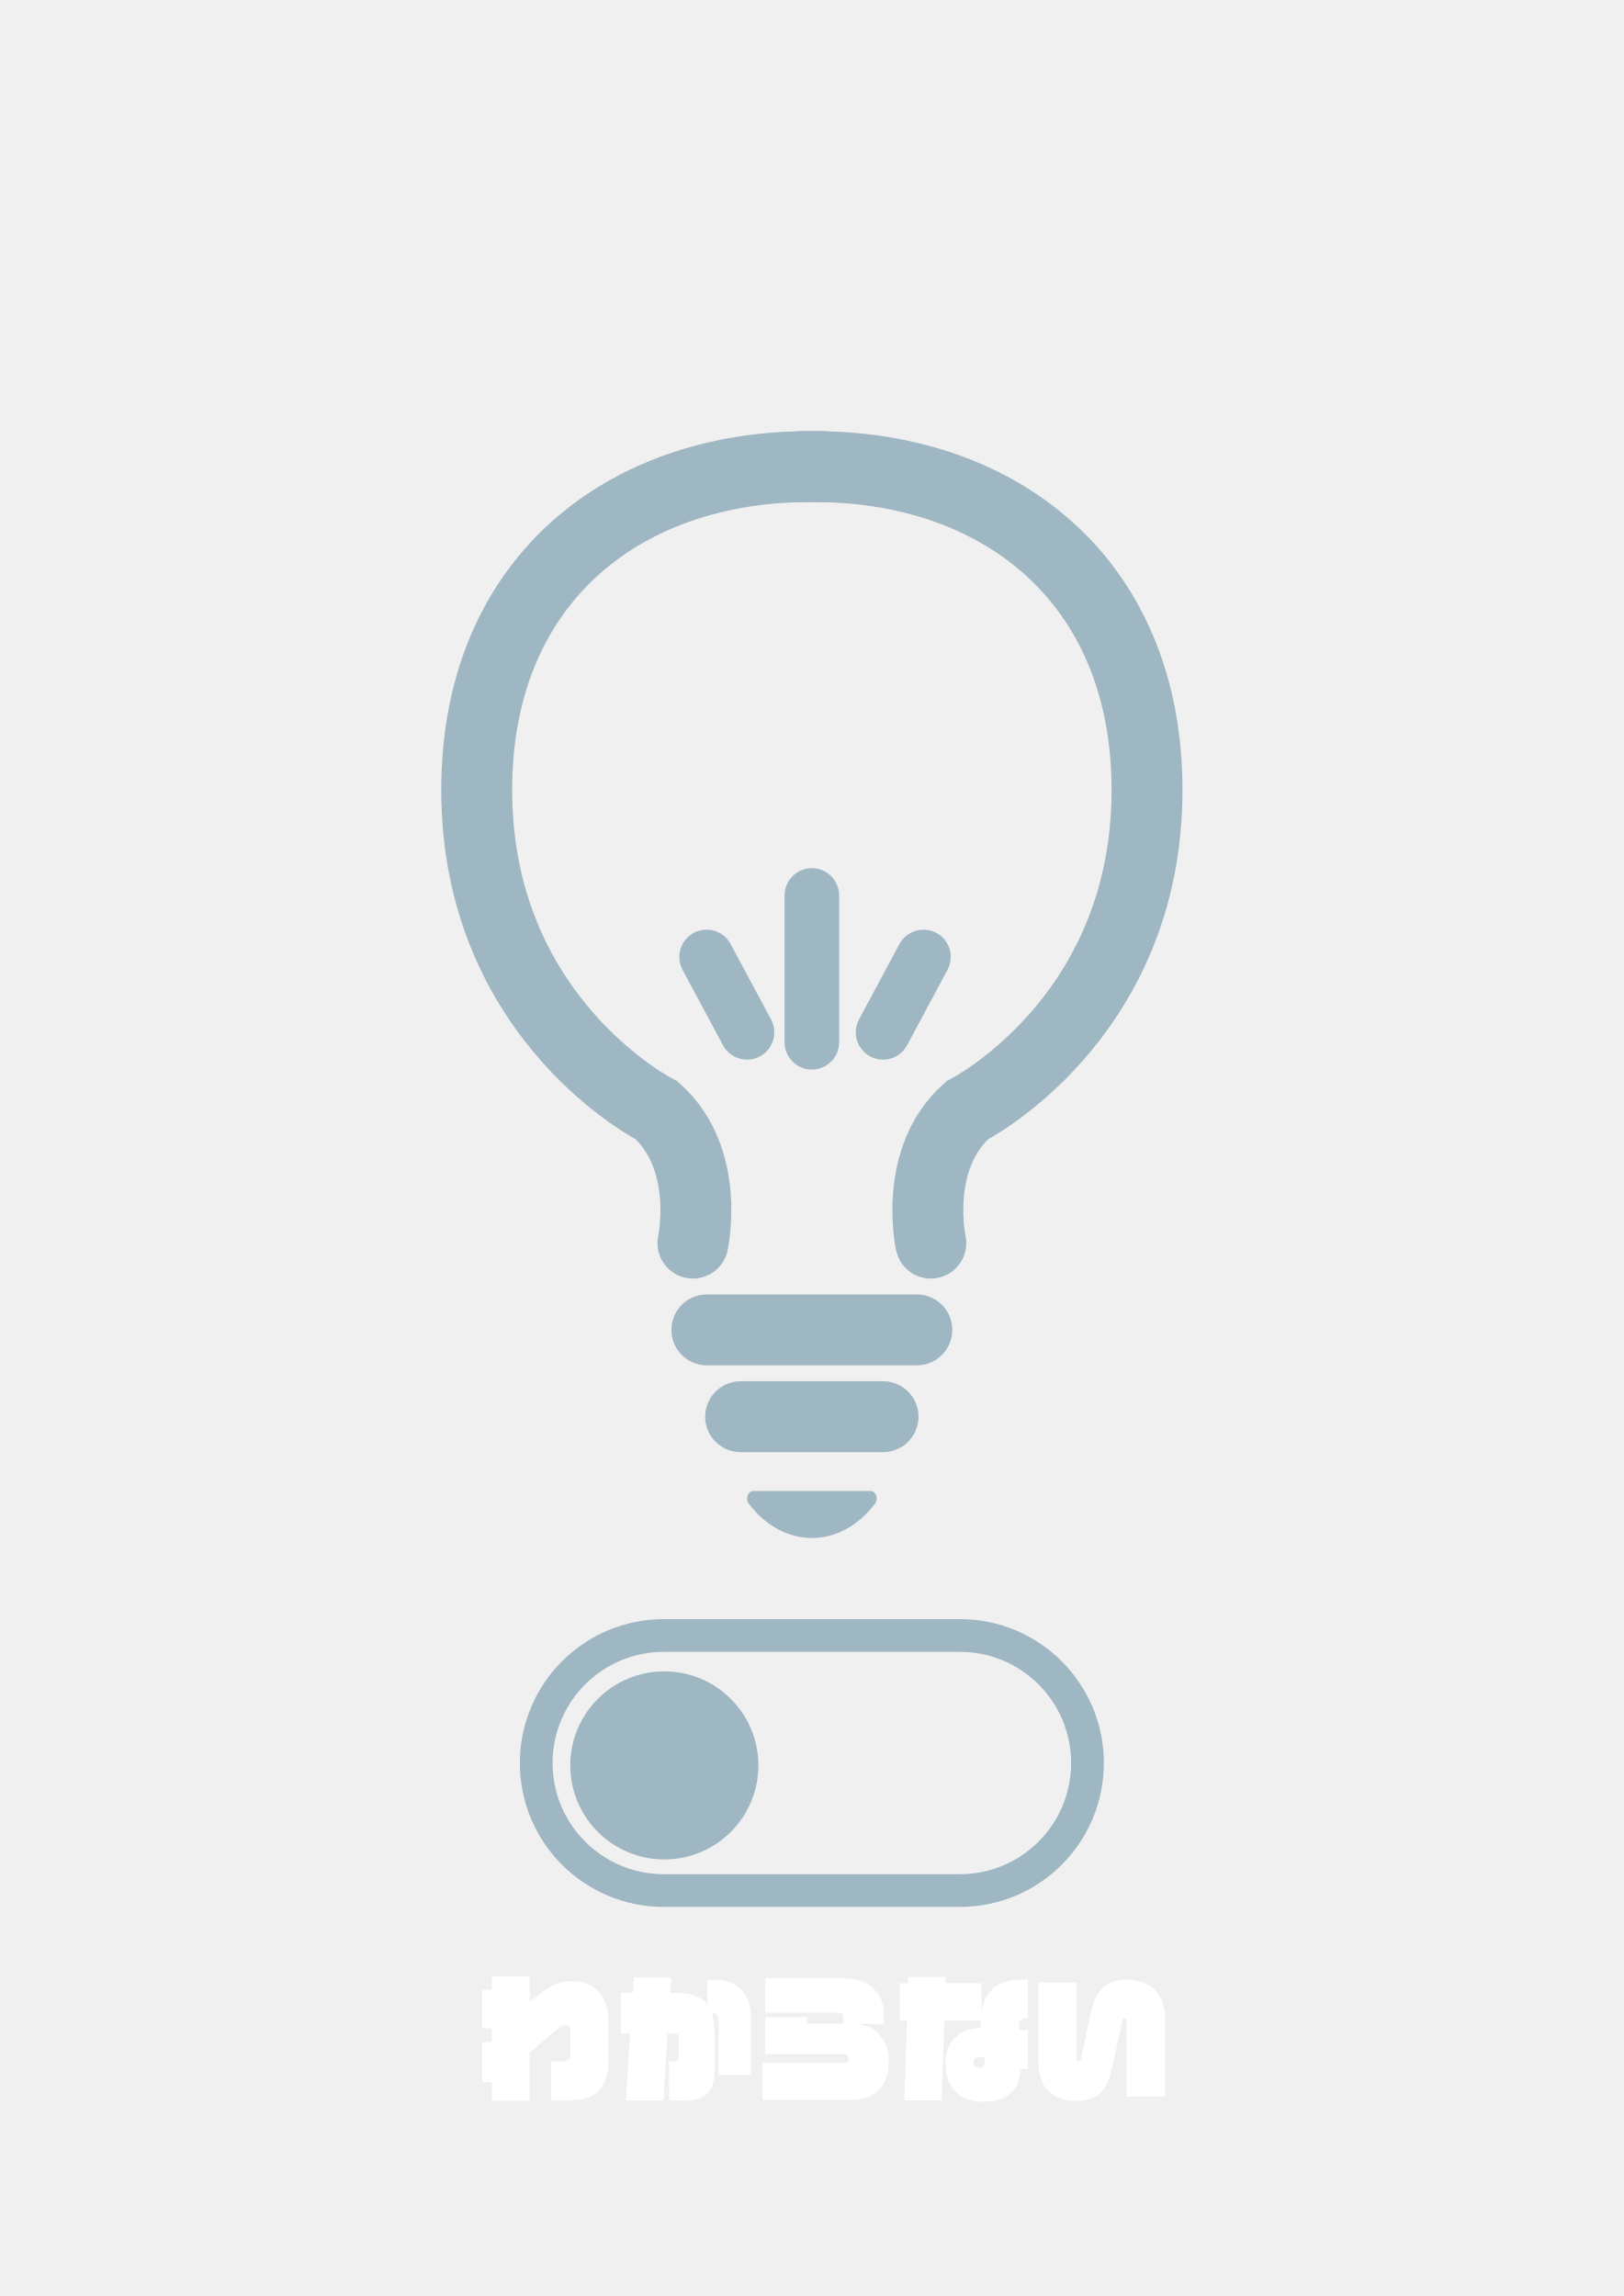
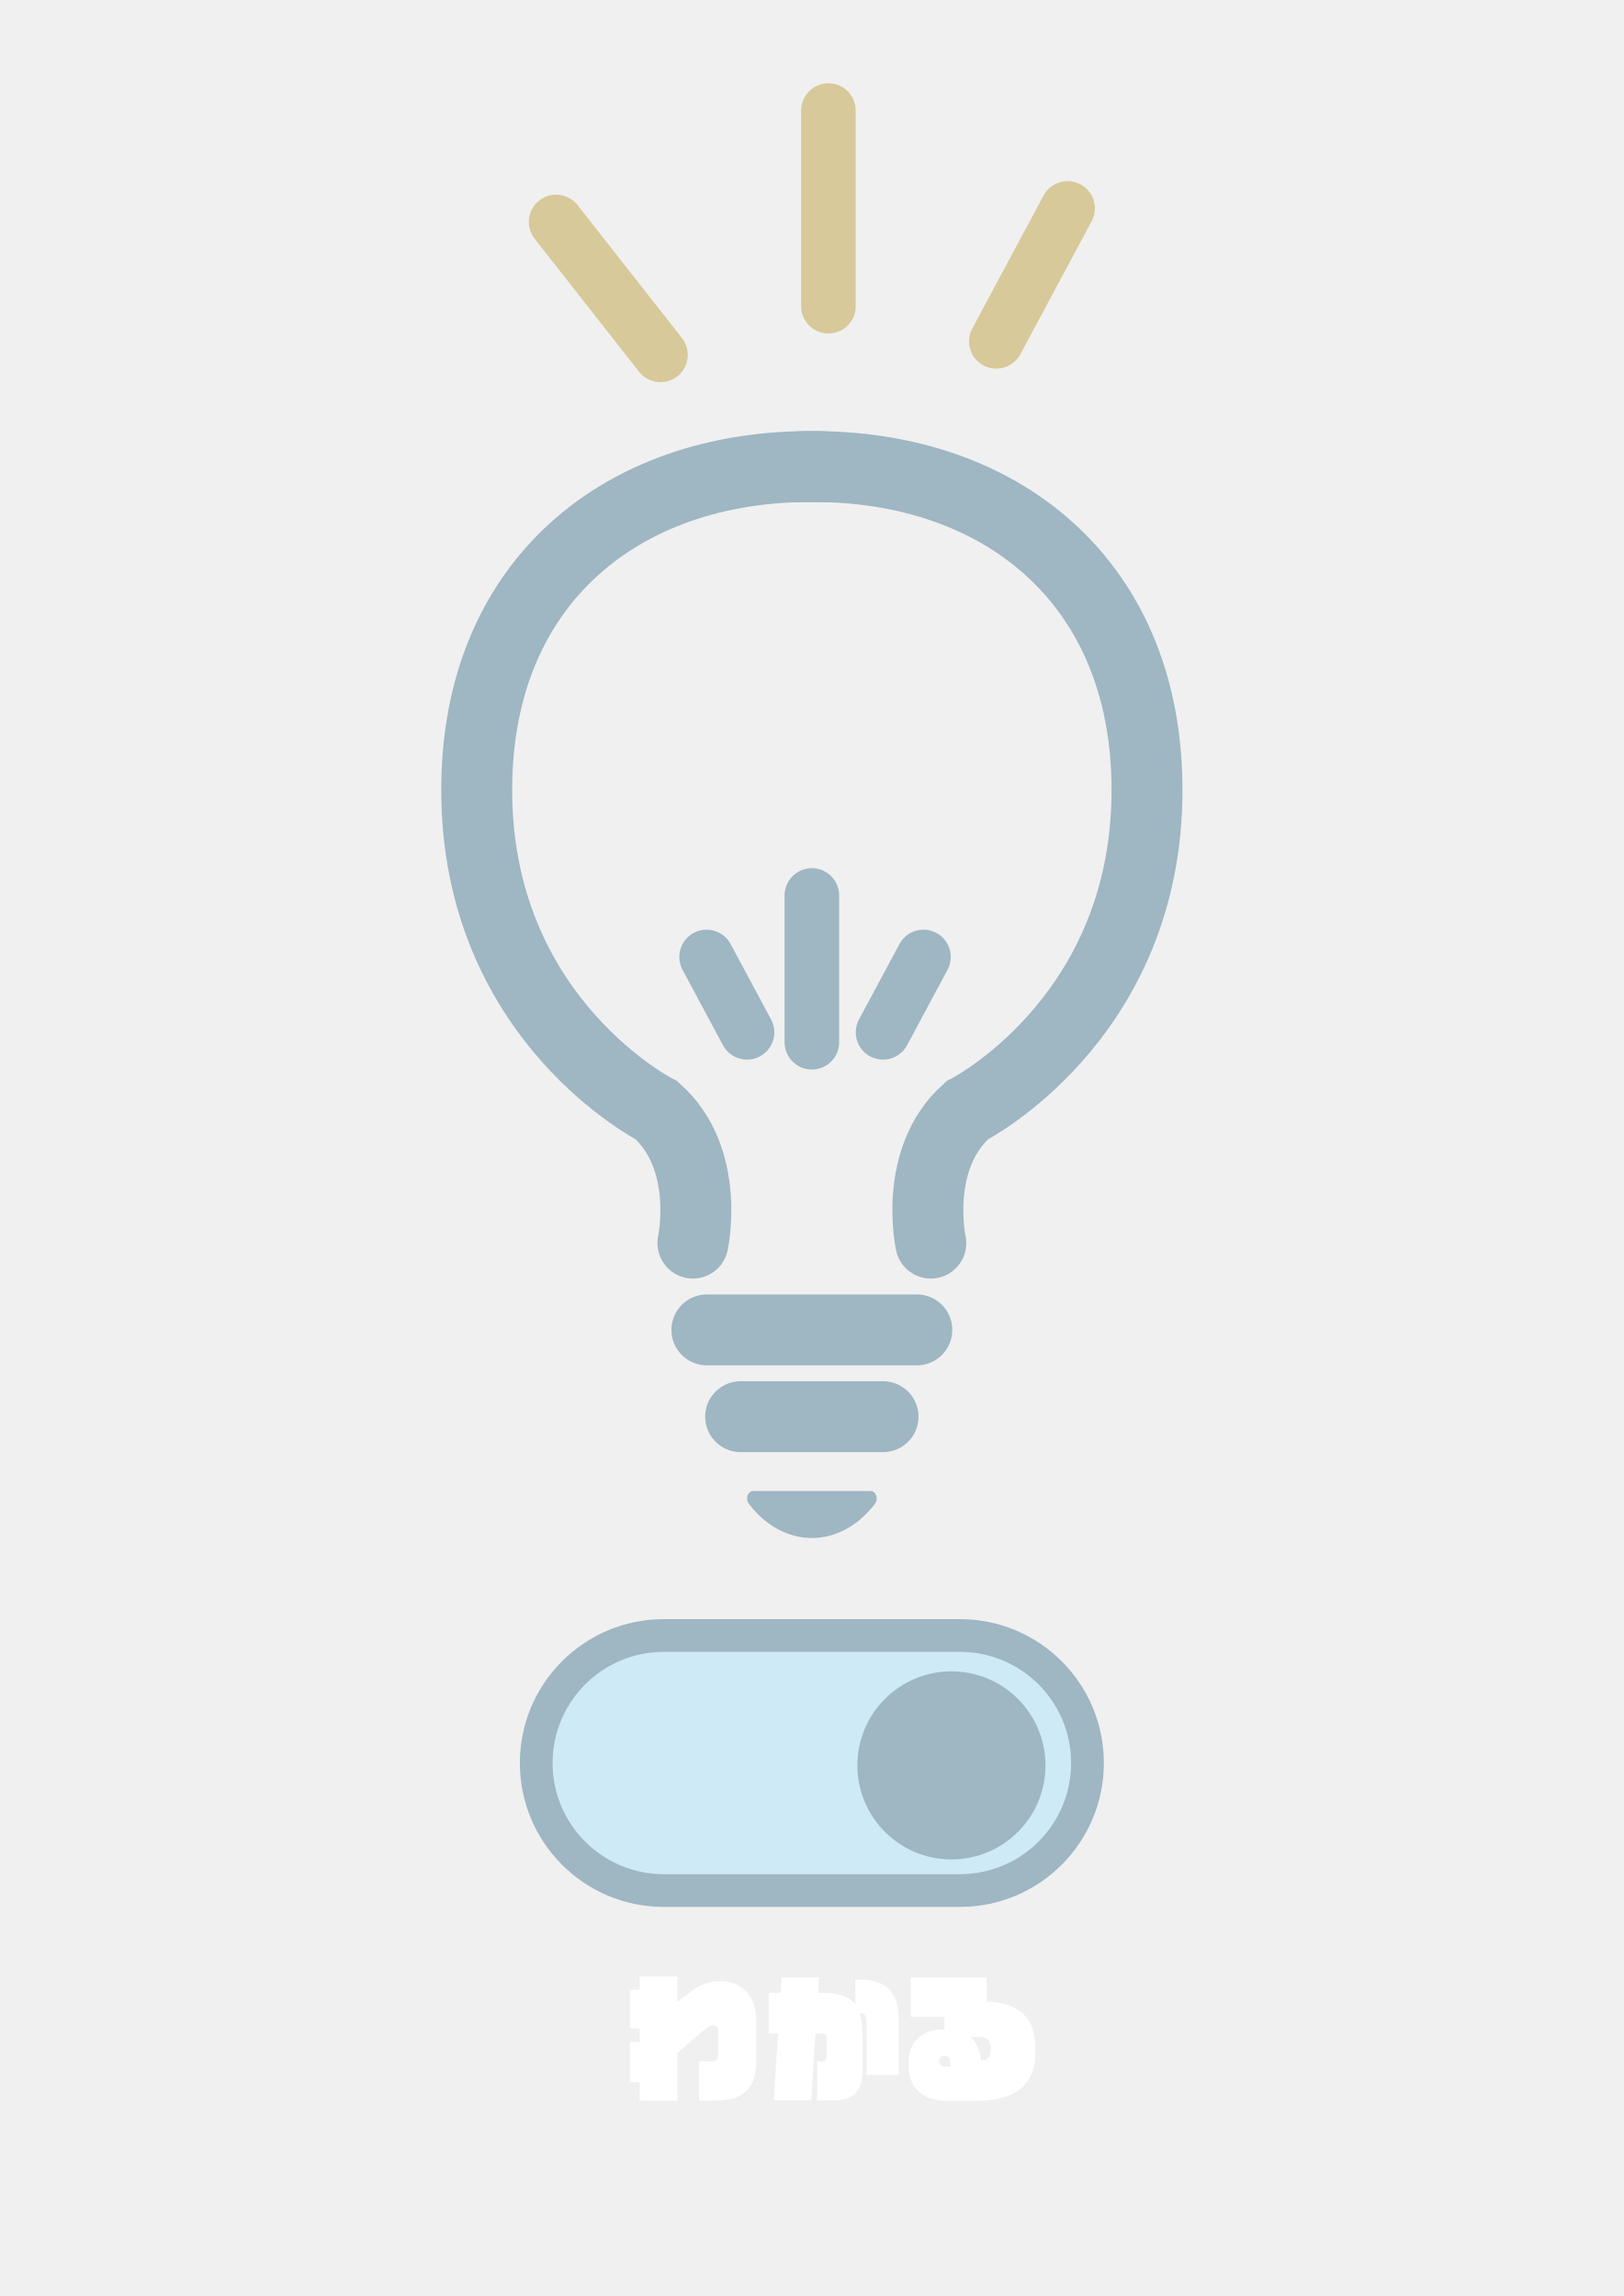
<svg xmlns="http://www.w3.org/2000/svg" id="_レイヤー_1" data-name="レイヤー 1" viewBox="0 0 595.28 841.89">
  <defs>
    <style>
      .cls-1 {
+         stroke: #d8c99a;
+       }
+ 
+       .cls-1, .cls-2 {
+         stroke-width: 20px;
+       }
+ 
+       .cls-1, .cls-2, .cls-3, .cls-4 {
+         stroke-miterlimit: 10;
+       }
+ 
+       .cls-1, .cls-2, .cls-4 {
+         fill: none;
+         stroke-linecap: round;
+       }
+ 
+       .cls-2, .cls-3, .cls-4 {
+         stroke: #9fb6c3;
+       }
+ 
+       .cls-3 {
+         fill: #ceeaf6;
        stroke-width: 12px;
      }

-       .cls-1, .cls-2, .cls-3 {
-         fill: none;
-         stroke: #9fb6c3;
-         stroke-miterlimit: 10;
-       }
- 
-       .cls-2 {
-         stroke-width: 20px;
-       }
- 
-       .cls-2, .cls-3 {
-         stroke-linecap: round;
-       }
- 
-       .cls-3 {
+       .cls-4 {
        stroke-width: 26px;
      }

-       .cls-4 {
+       .cls-5 {
        fill: #9fb6c3;
      }

-       .cls-4, .cls-5 {
+       .cls-5, .cls-6 {
        stroke-width: 0px;
      }

-       .cls-5 {
+       .cls-6 {
        fill: #fff;
      }
    </style>
  </defs>
  <g>
-     <line class="cls-3" x1="271.53" y1="519.46" x2="323.74" y2="519.46" />
-     <path class="cls-4" d="m276.18,546.71h42.95c1.99,0,3.03,2.85,1.69,4.62h0c-12.74,16.83-33.59,16.83-46.33,0h0c-1.34-1.77-.3-4.62,1.69-4.62Z" />
-     <line class="cls-3" x1="259.15" y1="487.64" x2="336.12" y2="487.64" />
-     <path class="cls-3" d="m254.03,455.82s6.73-30.79-13.32-48.69c0,0-63.73-32.22-65.88-113.13-2.15-80.91,54.66-125.23,127.77-122.83" />
-     <path class="cls-3" d="m341.25,455.82s-6.73-30.79,13.32-48.69c0,0,63.73-32.22,65.88-113.13,2.15-80.91-54.66-125.23-127.77-122.83" />
+     <line class="cls-4" x1="271.53" y1="519.46" x2="323.74" y2="519.46" />
+     <path class="cls-5" d="m276.18,546.71h42.95c1.99,0,3.03,2.85,1.69,4.62h0c-12.74,16.83-33.59,16.83-46.33,0h0c-1.34-1.77-.3-4.62,1.69-4.62Z" />
+     <line class="cls-4" x1="259.15" y1="487.64" x2="336.12" y2="487.64" />
+     <path class="cls-4" d="m254.03,455.82s6.73-30.79-13.32-48.69c0,0-63.73-32.22-65.88-113.13-2.15-80.91,54.66-125.23,127.77-122.83" />
+     <path class="cls-4" d="m341.25,455.82s-6.73-30.79,13.32-48.69c0,0,63.73-32.22,65.88-113.13,2.15-80.91-54.66-125.23-127.77-122.83" />
    <line class="cls-2" x1="259.05" y1="350.89" x2="273.87" y2="378.54" />
    <line class="cls-2" x1="297.64" y1="328.34" x2="297.64" y2="382.18" />
    <line class="cls-2" x1="338.56" y1="350.89" x2="323.74" y2="378.54" />
  </g>
  <g>
-     <rect class="cls-1" x="196.59" y="599.7" width="202.1" height="93.52" rx="46.76" ry="46.76" />
-     <circle class="cls-4" cx="243.55" cy="647.33" r="34.48" />
+     <line class="cls-1" x1="203.88" y1="81.38" x2="242.15" y2="130.13" />
+     <line class="cls-1" x1="303.71" y1="40.53" x2="303.71" y2="112.29" />
+     <line class="cls-1" x1="391.4" y1="76.41" x2="365.27" y2="125.17" />
  </g>
  <g>
-     <path class="cls-5" d="m207.88,770.23h-5.81v-14.38h4.49c1.43,0,2.55-.51,2.55-2.29v-8.72c0-1.12-.41-2.24-1.78-2.24-1.28,0-2.19.61-6.02,3.93l-7.14,6.22v17.49h-13.87v-6.73h-3.57v-14.74h3.57v-5h-3.57v-14.18h3.57v-4.84h13.87v9.33l3.06-2.4c4.59-3.57,7.6-5.25,12.24-5.25,10.45,0,13.56,7.55,13.56,14.84v14.53c0,9.94-4.59,14.43-15.15,14.43Z" />
-     <path class="cls-5" d="m263.46,760.85v-19.38c0-2.14-.66-3.26-1.99-3.26h-.46c.77,2.4,1.02,5.35,1.02,8.87v11.83c0,6.78-2.45,11.27-10.35,11.27h-6.37v-14.33h1.84c1.12,0,1.68-.41,1.68-1.84v-6.88c0-1.17-.61-1.48-1.48-1.48h-2.6l-1.58,24.53h-13.72l1.58-24.53h-3.42v-14.94h4.39l.36-5.66h13.72l-.36,5.66h1.33c6.38,0,10.15,1.43,12.29,4.23v-9.03h2.65c9.08,0,13.26,5.66,13.26,13.72v21.21h-11.78Z" />
-     <path class="cls-5" d="m311.61,770.03h-32.08v-13.62h30.09c1.02,0,1.38-.46,1.38-1.68,0-.92-.31-1.53-1.38-1.53h-29.07v-13.56h15.3v2.35h13.31v-2.29c0-1.02-.56-1.68-1.68-1.68h-26.93v-12.7h27.64c13.67,0,15.86,8.36,15.86,13.41v3.42h-9.84c7.24.92,11.63,5.71,11.63,14.02,0,9.08-5.41,13.87-14.23,13.87Z" />
-     <path class="cls-5" d="m374.13,758.66c-.25,7.24-4.54,11.98-13.11,11.98h-.97c-7.45,0-13.36-4.79-13.36-13.31v-1.33c0-7.7,5.51-12.29,12.85-12.39v-1.28c0-.51.05-1.02.05-1.53h-13.41l-.97,29.37h-13.67l.97-29.37h-2.7v-13.62h3.11l.05-2.24h13.72l-.05,2.24h13.21v10.61c1.17-7.65,5.61-11.93,15.2-11.93h1.79v14.12h-.87c-1.79,0-2.4.97-2.4,2.7v1.73h3.26v14.23h-2.7Zm-13.05-4.28h-2.5c-1.07,0-1.68.82-1.68,1.58v.51c0,1.07.71,1.58,1.68,1.58h.51c1.22,0,1.99-.87,1.99-2.35v-1.33Z" />
-     <path class="cls-5" d="m413.05,768.8v-27.44c0-1.17-.36-1.38-.82-1.38-.41,0-.66.56-.77,1.02l-3.62,16.67c-1.84,8.41-4.95,12.65-13.31,12.65s-13.82-4.74-13.82-14.02v-29.32h13.97v27.28c0,1.28.25,1.48.66,1.48.46,0,.92-.2,1.22-1.79l3.16-15.35c1.68-8.06,5.25-12.7,13.56-12.7,8.98,0,13.92,6.02,13.92,14.07v28.81h-14.18Z" />
+     <rect class="cls-3" x="196.59" y="599.7" width="202.1" height="93.52" rx="46.76" ry="46.76" />
+     <circle class="cls-5" cx="348.81" cy="647.33" r="34.48" />
+   </g>
+   <g>
+     <path class="cls-6" d="m262.09,770.23h-5.81v-14.38h4.49c1.43,0,2.55-.51,2.55-2.29v-8.72c0-1.12-.41-2.24-1.78-2.24-1.28,0-2.19.61-6.02,3.93l-7.14,6.22v17.49h-13.87v-6.73h-3.57v-14.74h3.57v-5h-3.57v-14.18h3.57v-4.84h13.87v9.33l3.06-2.4c4.59-3.57,7.6-5.25,12.24-5.25,10.45,0,13.56,7.55,13.56,14.84v14.53c0,9.94-4.59,14.43-15.15,14.43Z" />
+     <path class="cls-6" d="m317.68,760.85v-19.38c0-2.14-.66-3.26-1.99-3.26h-.46c.77,2.4,1.02,5.35,1.02,8.87v11.83c0,6.78-2.45,11.27-10.35,11.27h-6.37v-14.33h1.84c1.12,0,1.68-.41,1.68-1.84v-6.88c0-1.17-.61-1.48-1.48-1.48h-2.6l-1.58,24.53h-13.72l1.58-24.53h-3.42v-14.94h4.39l.36-5.66h13.72l-.36,5.66h1.33c6.38,0,10.15,1.43,12.29,4.23v-9.03h2.65c9.08,0,13.26,5.66,13.26,13.72v21.21h-11.78Z" />
+     <path class="cls-6" d="m357.97,770.33h-10.81c-8.82,0-14.07-4.95-14.07-12.75v-1.94c0-7.09,5.66-11.47,12.19-11.47h.97v-4.64h-12.34v-14.43h27.84v8.82c12.95.46,17.85,6.88,17.85,17.08v1.94c0,9.43-5.3,17.39-21.62,17.39Zm-9.59-14.43c0-1.27-.87-2.04-1.63-2.04h-.46c-1.17,0-1.99.76-1.99,1.89s.76,1.99,2.24,1.99h1.84v-1.84Zm10.76-8.97h-3.26c2.24,2.14,3.52,5.25,3.77,8.62h.1c2.55,0,3.52-1.68,3.52-4.44,0-2.29-.97-4.18-4.13-4.18Z" />
  </g>
</svg>
